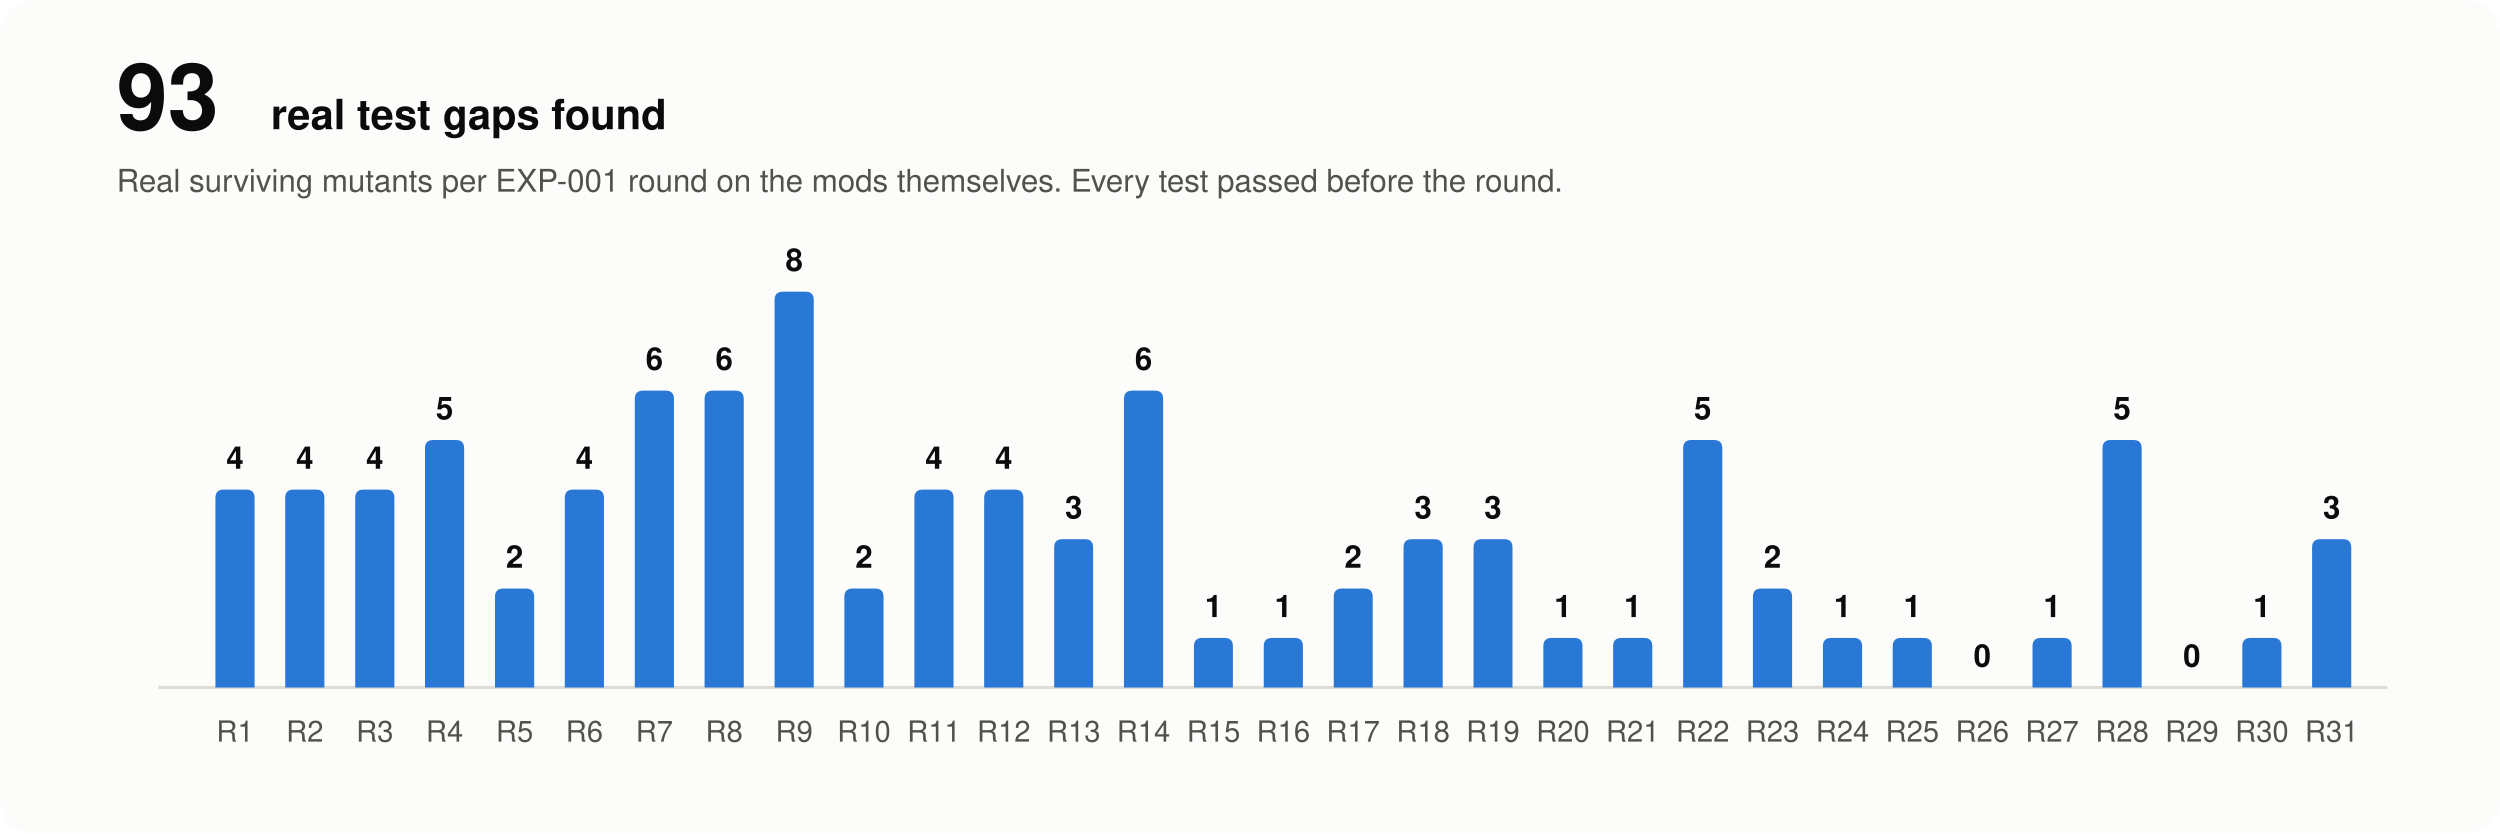
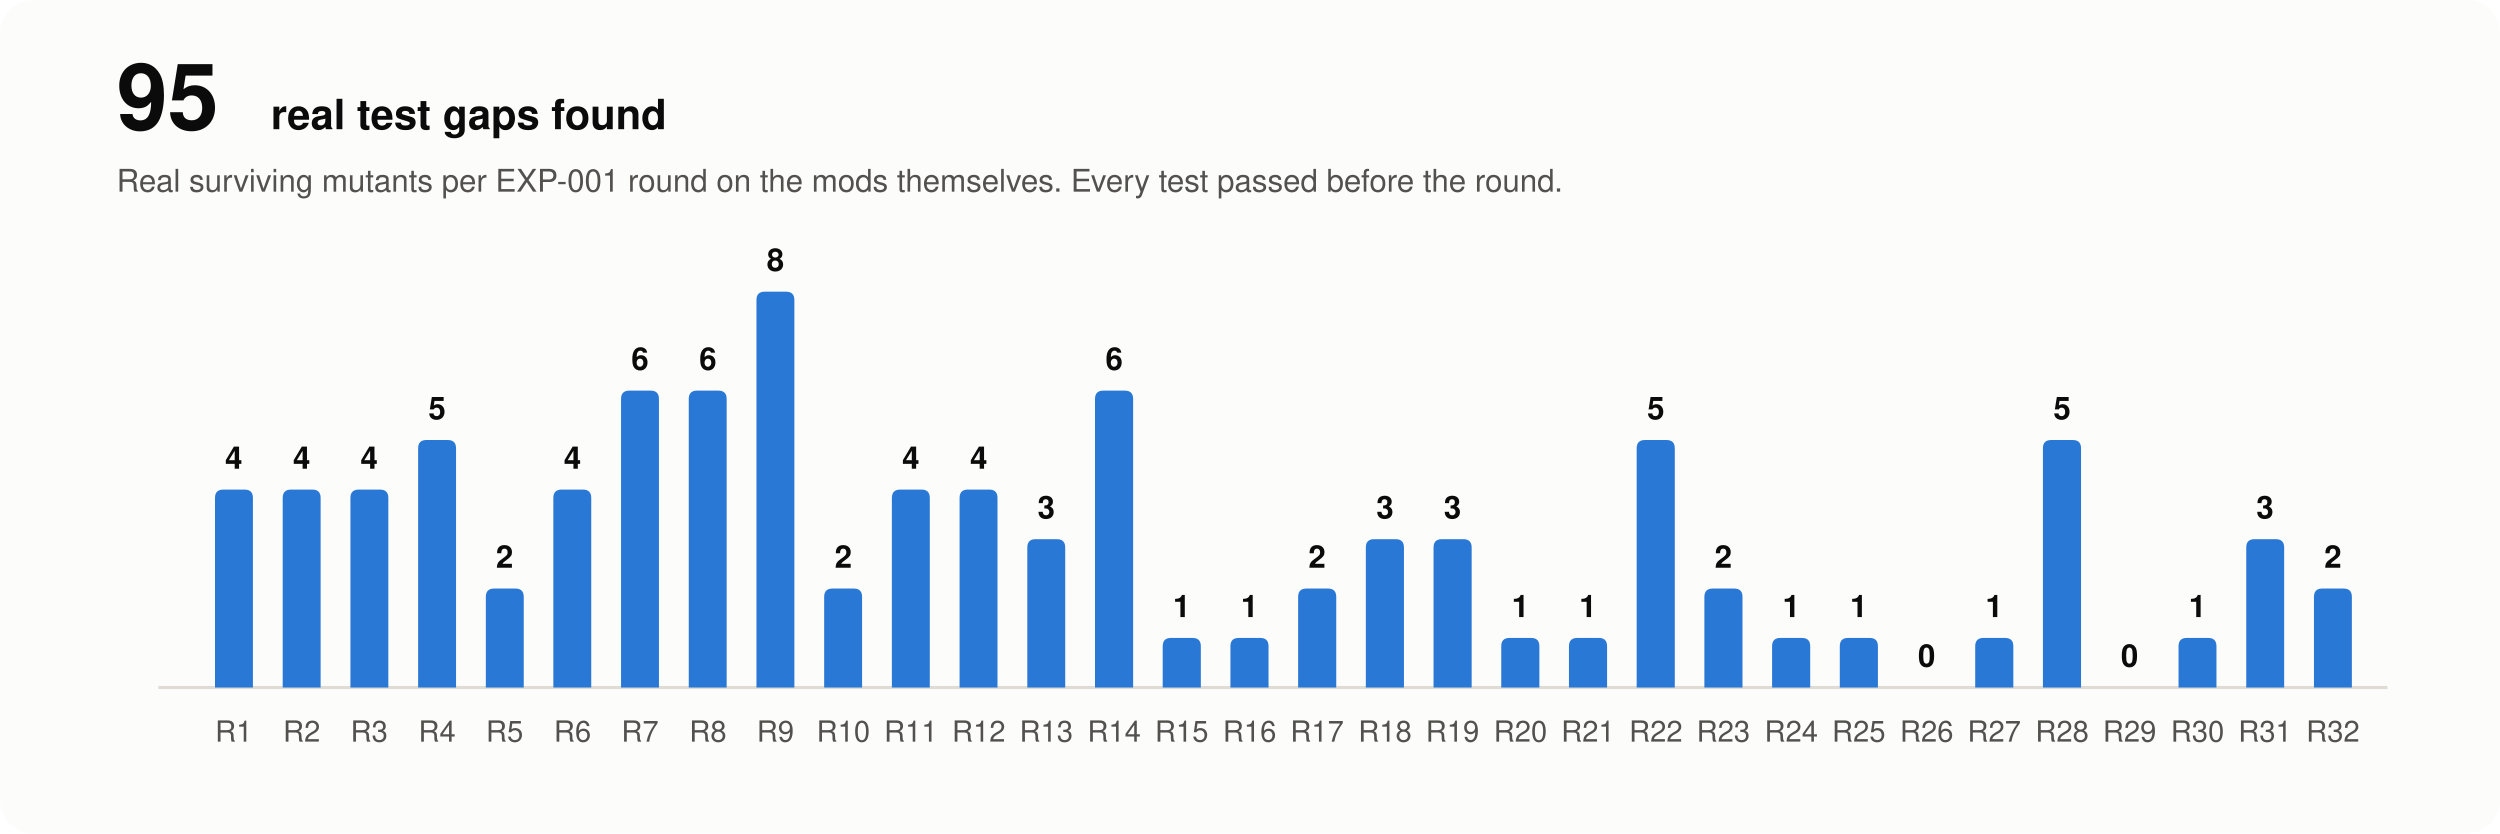
- <svg xmlns="http://www.w3.org/2000/svg" viewBox="0 0 1200 400" width="1200" height="400" role="img" aria-label="93 real test gaps found in 31 rounds" font-family="ui-sans-serif, -apple-system, 'Segoe UI', Helvetica, Arial, sans-serif">
+ <svg xmlns="http://www.w3.org/2000/svg" viewBox="0 0 1200 400" width="1200" height="400" role="img" aria-label="95 real test gaps found in 32 rounds" font-family="ui-sans-serif, -apple-system, 'Segoe UI', Helvetica, Arial, sans-serif">
  <style>
  .sup { fill: #fcfcfb; } .sup2 { fill: #f3f2ef; } .borda { stroke: #dedcd5; }
  .t1 { fill: #0b0b0b; } .t2 { fill: #52514e; } .t3 { fill: #8a887f; }
  .ac { fill: #2a78d6; } .acs { stroke: #2a78d6; } .acf { fill: #e8f1fb; }
  .ok { fill: #0f7a3d; } .okf { fill: #e3f3e8; }
  @media (prefers-color-scheme: dark) {
    .sup { fill: #1a1a19; } .sup2 { fill: #232322; } .borda { stroke: #3a3936; }
    .t1 { fill: #f0efec; } .t2 { fill: #c3c2b7; } .t3 { fill: #8f8d84; }
    .ac { fill: #3987e5; } .acs { stroke: #3987e5; } .acf { fill: #1d2c40; }
    .ok { fill: #4cc27a; } .okf { fill: #16301f; }
  }
  @media (prefers-reduced-motion: reduce) { * { animation: none !important; } }

  .barra { transform-box: fill-box; transform-origin: bottom; animation: cresce 1.1s cubic-bezier(.2,.8,.2,1); }
  @keyframes cresce { from { transform: scaleY(0); } to { transform: scaleY(1); } }
</style>
  <rect width="1200" height="400" rx="16" class="sup" />
-   <text x="56" y="62" font-size="44" font-weight="800" class="t1">93</text>
+   <text x="56" y="62" font-size="44" font-weight="800" class="t1">95</text>
  <text x="130" y="62" font-size="20" font-weight="700" class="t1">real test gaps found</text>
  <text x="56" y="92" font-size="15" class="t2">Real surviving mutants per EXP-001 round on the mods themselves. Every test passed before the round.</text>
  <line x1="76" y1="330" x2="1146" y2="330" class="borda" stroke-width="1.5" />
  <g class="barra">
-     <path d="M103.4,330 L103.4,239.0 Q103.4,235.0 107.4,235.0 L118.2,235.0 Q122.2,235.0 122.2,239.0 L122.2,330 Z" class="ac" />
+     <path d="M103.2,330 L103.2,239.0 Q103.2,235.0 107.2,235.0 L117.4,235.0 Q121.4,235.0 121.4,239.0 L121.4,330 Z" class="ac" />
  </g>
-   <text x="112.8" y="225.0" font-size="15" font-weight="700" class="t1" text-anchor="middle">4</text>
-   <text x="112.8" y="356" font-size="14" class="t2" text-anchor="middle">R1</text>
+   <text x="112.2" y="225.0" font-size="15" font-weight="700" class="t1" text-anchor="middle">4</text>
+   <text x="112.2" y="356" font-size="14" class="t2" text-anchor="middle">R1</text>
  <g class="barra">
-     <path d="M136.9,330 L136.9,239.0 Q136.9,235.0 140.9,235.0 L151.7,235.0 Q155.7,235.0 155.7,239.0 L155.7,330 Z" class="ac" />
+     <path d="M135.7,330 L135.7,239.0 Q135.7,235.0 139.7,235.0 L149.9,235.0 Q153.9,235.0 153.9,239.0 L153.9,330 Z" class="ac" />
  </g>
-   <text x="146.3" y="225.0" font-size="15" font-weight="700" class="t1" text-anchor="middle">4</text>
-   <text x="146.3" y="356" font-size="14" class="t2" text-anchor="middle">R2</text>
+   <text x="144.8" y="225.0" font-size="15" font-weight="700" class="t1" text-anchor="middle">4</text>
+   <text x="144.8" y="356" font-size="14" class="t2" text-anchor="middle">R2</text>
  <g class="barra">
-     <path d="M170.5,330 L170.5,239.0 Q170.5,235.0 174.5,235.0 L185.3,235.0 Q189.3,235.0 189.3,239.0 L189.3,330 Z" class="ac" />
+     <path d="M168.2,330 L168.2,239.0 Q168.2,235.0 172.2,235.0 L182.4,235.0 Q186.4,235.0 186.4,239.0 L186.4,330 Z" class="ac" />
  </g>
-   <text x="179.9" y="225.0" font-size="15" font-weight="700" class="t1" text-anchor="middle">4</text>
-   <text x="179.9" y="356" font-size="14" class="t2" text-anchor="middle">R3</text>
+   <text x="177.2" y="225.0" font-size="15" font-weight="700" class="t1" text-anchor="middle">4</text>
+   <text x="177.2" y="356" font-size="14" class="t2" text-anchor="middle">R3</text>
  <g class="barra">
-     <path d="M204.0,330 L204.0,215.2 Q204.0,211.2 208.0,211.2 L218.8,211.2 Q222.8,211.2 222.8,215.2 L222.8,330 Z" class="ac" />
+     <path d="M200.7,330 L200.7,215.2 Q200.7,211.2 204.7,211.2 L214.9,211.2 Q218.9,211.2 218.9,215.2 L218.9,330 Z" class="ac" />
  </g>
-   <text x="213.4" y="201.2" font-size="15" font-weight="700" class="t1" text-anchor="middle">5</text>
-   <text x="213.4" y="356" font-size="14" class="t2" text-anchor="middle">R4</text>
+   <text x="209.8" y="201.2" font-size="15" font-weight="700" class="t1" text-anchor="middle">5</text>
+   <text x="209.8" y="356" font-size="14" class="t2" text-anchor="middle">R4</text>
  <g class="barra">
-     <path d="M237.6,330 L237.6,286.5 Q237.6,282.5 241.6,282.5 L252.4,282.5 Q256.4,282.5 256.4,286.5 L256.4,330 Z" class="ac" />
+     <path d="M233.2,330 L233.2,286.5 Q233.2,282.5 237.2,282.5 L247.4,282.5 Q251.4,282.5 251.4,286.5 L251.4,330 Z" class="ac" />
  </g>
-   <text x="247.0" y="272.5" font-size="15" font-weight="700" class="t1" text-anchor="middle">2</text>
-   <text x="247.0" y="356" font-size="14" class="t2" text-anchor="middle">R5</text>
+   <text x="242.2" y="272.5" font-size="15" font-weight="700" class="t1" text-anchor="middle">2</text>
+   <text x="242.2" y="356" font-size="14" class="t2" text-anchor="middle">R5</text>
  <g class="barra">
-     <path d="M271.1,330 L271.1,239.0 Q271.1,235.0 275.1,235.0 L285.9,235.0 Q289.9,235.0 289.9,239.0 L289.9,330 Z" class="ac" />
+     <path d="M265.6,330 L265.6,239.0 Q265.6,235.0 269.6,235.0 L279.8,235.0 Q283.8,235.0 283.8,239.0 L283.8,330 Z" class="ac" />
  </g>
-   <text x="280.5" y="225.0" font-size="15" font-weight="700" class="t1" text-anchor="middle">4</text>
-   <text x="280.5" y="356" font-size="14" class="t2" text-anchor="middle">R6</text>
+   <text x="274.8" y="225.0" font-size="15" font-weight="700" class="t1" text-anchor="middle">4</text>
+   <text x="274.8" y="356" font-size="14" class="t2" text-anchor="middle">R6</text>
  <g class="barra">
-     <path d="M304.7,330 L304.7,191.5 Q304.7,187.5 308.7,187.5 L319.5,187.5 Q323.5,187.5 323.5,191.5 L323.5,330 Z" class="ac" />
+     <path d="M298.1,330 L298.1,191.5 Q298.1,187.5 302.1,187.5 L312.3,187.5 Q316.3,187.5 316.3,191.5 L316.3,330 Z" class="ac" />
  </g>
-   <text x="314.1" y="177.5" font-size="15" font-weight="700" class="t1" text-anchor="middle">6</text>
-   <text x="314.1" y="356" font-size="14" class="t2" text-anchor="middle">R7</text>
+   <text x="307.2" y="177.5" font-size="15" font-weight="700" class="t1" text-anchor="middle">6</text>
+   <text x="307.2" y="356" font-size="14" class="t2" text-anchor="middle">R7</text>
  <g class="barra">
-     <path d="M338.2,330 L338.2,191.5 Q338.2,187.5 342.2,187.5 L353.0,187.5 Q357.0,187.5 357.0,191.5 L357.0,330 Z" class="ac" />
+     <path d="M330.6,330 L330.6,191.5 Q330.6,187.5 334.6,187.5 L344.8,187.5 Q348.8,187.5 348.8,191.5 L348.8,330 Z" class="ac" />
  </g>
-   <text x="347.6" y="177.5" font-size="15" font-weight="700" class="t1" text-anchor="middle">6</text>
-   <text x="347.6" y="356" font-size="14" class="t2" text-anchor="middle">R8</text>
+   <text x="339.8" y="177.5" font-size="15" font-weight="700" class="t1" text-anchor="middle">6</text>
+   <text x="339.8" y="356" font-size="14" class="t2" text-anchor="middle">R8</text>
  <g class="barra">
-     <path d="M371.8,330 L371.8,144.0 Q371.8,140.0 375.8,140.0 L386.6,140.0 Q390.6,140.0 390.6,144.0 L390.6,330 Z" class="ac" />
+     <path d="M363.1,330 L363.1,144.0 Q363.1,140.0 367.1,140.0 L377.3,140.0 Q381.3,140.0 381.3,144.0 L381.3,330 Z" class="ac" />
  </g>
-   <text x="381.2" y="130.0" font-size="15" font-weight="700" class="t1" text-anchor="middle">8</text>
-   <text x="381.2" y="356" font-size="14" class="t2" text-anchor="middle">R9</text>
+   <text x="372.2" y="130.0" font-size="15" font-weight="700" class="t1" text-anchor="middle">8</text>
+   <text x="372.2" y="356" font-size="14" class="t2" text-anchor="middle">R9</text>
  <g class="barra">
-     <path d="M405.3,330 L405.3,286.5 Q405.3,282.5 409.3,282.5 L420.1,282.5 Q424.1,282.5 424.1,286.5 L424.1,330 Z" class="ac" />
+     <path d="M395.6,330 L395.6,286.5 Q395.6,282.5 399.6,282.5 L409.8,282.5 Q413.8,282.5 413.8,286.5 L413.8,330 Z" class="ac" />
  </g>
-   <text x="414.7" y="272.5" font-size="15" font-weight="700" class="t1" text-anchor="middle">2</text>
-   <text x="414.7" y="356" font-size="14" class="t2" text-anchor="middle">R10</text>
+   <text x="404.8" y="272.5" font-size="15" font-weight="700" class="t1" text-anchor="middle">2</text>
+   <text x="404.8" y="356" font-size="14" class="t2" text-anchor="middle">R10</text>
  <g class="barra">
-     <path d="M438.9,330 L438.9,239.0 Q438.9,235.0 442.9,235.0 L453.7,235.0 Q457.7,235.0 457.7,239.0 L457.7,330 Z" class="ac" />
+     <path d="M428.1,330 L428.1,239.0 Q428.1,235.0 432.1,235.0 L442.3,235.0 Q446.3,235.0 446.3,239.0 L446.3,330 Z" class="ac" />
  </g>
-   <text x="448.3" y="225.0" font-size="15" font-weight="700" class="t1" text-anchor="middle">4</text>
-   <text x="448.3" y="356" font-size="14" class="t2" text-anchor="middle">R11</text>
+   <text x="437.2" y="225.0" font-size="15" font-weight="700" class="t1" text-anchor="middle">4</text>
+   <text x="437.2" y="356" font-size="14" class="t2" text-anchor="middle">R11</text>
  <g class="barra">
-     <path d="M472.4,330 L472.4,239.0 Q472.4,235.0 476.4,235.0 L487.2,235.0 Q491.2,235.0 491.2,239.0 L491.2,330 Z" class="ac" />
+     <path d="M460.6,330 L460.6,239.0 Q460.6,235.0 464.6,235.0 L474.8,235.0 Q478.8,235.0 478.8,239.0 L478.8,330 Z" class="ac" />
  </g>
-   <text x="481.8" y="225.0" font-size="15" font-weight="700" class="t1" text-anchor="middle">4</text>
-   <text x="481.8" y="356" font-size="14" class="t2" text-anchor="middle">R12</text>
+   <text x="469.8" y="225.0" font-size="15" font-weight="700" class="t1" text-anchor="middle">4</text>
+   <text x="469.8" y="356" font-size="14" class="t2" text-anchor="middle">R12</text>
  <g class="barra">
-     <path d="M506.0,330 L506.0,262.8 Q506.0,258.8 510.0,258.8 L520.7,258.8 Q524.7,258.8 524.7,262.8 L524.7,330 Z" class="ac" />
+     <path d="M493.1,330 L493.1,262.8 Q493.1,258.8 497.1,258.8 L507.3,258.8 Q511.3,258.8 511.3,262.8 L511.3,330 Z" class="ac" />
  </g>
-   <text x="515.4" y="248.8" font-size="15" font-weight="700" class="t1" text-anchor="middle">3</text>
-   <text x="515.4" y="356" font-size="14" class="t2" text-anchor="middle">R13</text>
+   <text x="502.2" y="248.8" font-size="15" font-weight="700" class="t1" text-anchor="middle">3</text>
+   <text x="502.2" y="356" font-size="14" class="t2" text-anchor="middle">R13</text>
  <g class="barra">
-     <path d="M539.5,330 L539.5,191.5 Q539.5,187.5 543.5,187.5 L554.3,187.5 Q558.3,187.5 558.3,191.5 L558.3,330 Z" class="ac" />
+     <path d="M525.6,330 L525.6,191.5 Q525.6,187.5 529.6,187.5 L539.9,187.5 Q543.9,187.5 543.9,191.5 L543.9,330 Z" class="ac" />
  </g>
-   <text x="548.9" y="177.5" font-size="15" font-weight="700" class="t1" text-anchor="middle">6</text>
-   <text x="548.9" y="356" font-size="14" class="t2" text-anchor="middle">R14</text>
+   <text x="534.8" y="177.5" font-size="15" font-weight="700" class="t1" text-anchor="middle">6</text>
+   <text x="534.8" y="356" font-size="14" class="t2" text-anchor="middle">R14</text>
  <g class="barra">
-     <path d="M573.1,330 L573.1,310.2 Q573.1,306.2 577.1,306.2 L587.8,306.2 Q591.8,306.2 591.8,310.2 L591.8,330 Z" class="ac" />
+     <path d="M558.1,330 L558.1,310.2 Q558.1,306.2 562.1,306.2 L572.4,306.2 Q576.4,306.2 576.4,310.2 L576.4,330 Z" class="ac" />
  </g>
-   <text x="582.5" y="296.2" font-size="15" font-weight="700" class="t1" text-anchor="middle">1</text>
-   <text x="582.5" y="356" font-size="14" class="t2" text-anchor="middle">R15</text>
+   <text x="567.2" y="296.2" font-size="15" font-weight="700" class="t1" text-anchor="middle">1</text>
+   <text x="567.2" y="356" font-size="14" class="t2" text-anchor="middle">R15</text>
  <g class="barra">
-     <path d="M606.6,330 L606.6,310.2 Q606.6,306.2 610.6,306.2 L621.4,306.2 Q625.4,306.2 625.4,310.2 L625.4,330 Z" class="ac" />
+     <path d="M590.6,330 L590.6,310.2 Q590.6,306.2 594.6,306.2 L604.9,306.2 Q608.9,306.2 608.9,310.2 L608.9,330 Z" class="ac" />
  </g>
-   <text x="616.0" y="296.2" font-size="15" font-weight="700" class="t1" text-anchor="middle">1</text>
-   <text x="616.0" y="356" font-size="14" class="t2" text-anchor="middle">R16</text>
+   <text x="599.8" y="296.2" font-size="15" font-weight="700" class="t1" text-anchor="middle">1</text>
+   <text x="599.8" y="356" font-size="14" class="t2" text-anchor="middle">R16</text>
  <g class="barra">
-     <path d="M640.2,330 L640.2,286.5 Q640.2,282.5 644.2,282.5 L654.9,282.5 Q658.9,282.5 658.9,286.5 L658.9,330 Z" class="ac" />
+     <path d="M623.1,330 L623.1,286.5 Q623.1,282.5 627.1,282.5 L637.4,282.5 Q641.4,282.5 641.4,286.5 L641.4,330 Z" class="ac" />
  </g>
-   <text x="649.5" y="272.5" font-size="15" font-weight="700" class="t1" text-anchor="middle">2</text>
-   <text x="649.5" y="356" font-size="14" class="t2" text-anchor="middle">R17</text>
+   <text x="632.2" y="272.5" font-size="15" font-weight="700" class="t1" text-anchor="middle">2</text>
+   <text x="632.2" y="356" font-size="14" class="t2" text-anchor="middle">R17</text>
  <g class="barra">
-     <path d="M673.7,330 L673.7,262.8 Q673.7,258.8 677.7,258.8 L688.5,258.8 Q692.5,258.8 692.5,262.8 L692.5,330 Z" class="ac" />
+     <path d="M655.6,330 L655.6,262.8 Q655.6,258.8 659.6,258.8 L669.9,258.8 Q673.9,258.8 673.9,262.8 L673.9,330 Z" class="ac" />
  </g>
-   <text x="683.1" y="248.8" font-size="15" font-weight="700" class="t1" text-anchor="middle">3</text>
-   <text x="683.1" y="356" font-size="14" class="t2" text-anchor="middle">R18</text>
+   <text x="664.8" y="248.8" font-size="15" font-weight="700" class="t1" text-anchor="middle">3</text>
+   <text x="664.8" y="356" font-size="14" class="t2" text-anchor="middle">R18</text>
  <g class="barra">
-     <path d="M707.3,330 L707.3,262.8 Q707.3,258.8 711.3,258.8 L722.0,258.8 Q726.0,258.8 726.0,262.8 L726.0,330 Z" class="ac" />
+     <path d="M688.1,330 L688.1,262.8 Q688.1,258.8 692.1,258.8 L702.4,258.8 Q706.4,258.8 706.4,262.8 L706.4,330 Z" class="ac" />
  </g>
-   <text x="716.6" y="248.8" font-size="15" font-weight="700" class="t1" text-anchor="middle">3</text>
-   <text x="716.6" y="356" font-size="14" class="t2" text-anchor="middle">R19</text>
+   <text x="697.2" y="248.8" font-size="15" font-weight="700" class="t1" text-anchor="middle">3</text>
+   <text x="697.2" y="356" font-size="14" class="t2" text-anchor="middle">R19</text>
  <g class="barra">
-     <path d="M740.8,330 L740.8,310.2 Q740.8,306.2 744.8,306.2 L755.6,306.2 Q759.6,306.2 759.6,310.2 L759.6,330 Z" class="ac" />
+     <path d="M720.6,330 L720.6,310.2 Q720.6,306.2 724.6,306.2 L734.9,306.2 Q738.9,306.2 738.9,310.2 L738.9,330 Z" class="ac" />
  </g>
-   <text x="750.2" y="296.2" font-size="15" font-weight="700" class="t1" text-anchor="middle">1</text>
-   <text x="750.2" y="356" font-size="14" class="t2" text-anchor="middle">R20</text>
+   <text x="729.8" y="296.2" font-size="15" font-weight="700" class="t1" text-anchor="middle">1</text>
+   <text x="729.8" y="356" font-size="14" class="t2" text-anchor="middle">R20</text>
  <g class="barra">
-     <path d="M774.3,330 L774.3,310.2 Q774.3,306.2 778.3,306.2 L789.1,306.2 Q793.1,306.2 793.1,310.2 L793.1,330 Z" class="ac" />
+     <path d="M753.1,330 L753.1,310.2 Q753.1,306.2 757.1,306.2 L767.4,306.2 Q771.4,306.2 771.4,310.2 L771.4,330 Z" class="ac" />
  </g>
-   <text x="783.7" y="296.2" font-size="15" font-weight="700" class="t1" text-anchor="middle">1</text>
-   <text x="783.7" y="356" font-size="14" class="t2" text-anchor="middle">R21</text>
+   <text x="762.2" y="296.2" font-size="15" font-weight="700" class="t1" text-anchor="middle">1</text>
+   <text x="762.2" y="356" font-size="14" class="t2" text-anchor="middle">R21</text>
  <g class="barra">
-     <path d="M807.9,330 L807.9,215.2 Q807.9,211.2 811.9,211.2 L822.7,211.2 Q826.7,211.2 826.7,215.2 L826.7,330 Z" class="ac" />
+     <path d="M785.6,330 L785.6,215.2 Q785.6,211.2 789.6,211.2 L799.9,211.2 Q803.9,211.2 803.9,215.2 L803.9,330 Z" class="ac" />
  </g>
-   <text x="817.3" y="201.2" font-size="15" font-weight="700" class="t1" text-anchor="middle">5</text>
-   <text x="817.3" y="356" font-size="14" class="t2" text-anchor="middle">R22</text>
+   <text x="794.8" y="201.2" font-size="15" font-weight="700" class="t1" text-anchor="middle">5</text>
+   <text x="794.8" y="356" font-size="14" class="t2" text-anchor="middle">R22</text>
  <g class="barra">
-     <path d="M841.4,330 L841.4,286.5 Q841.4,282.5 845.4,282.5 L856.2,282.5 Q860.2,282.5 860.2,286.5 L860.2,330 Z" class="ac" />
+     <path d="M818.1,330 L818.1,286.5 Q818.1,282.5 822.1,282.5 L832.4,282.5 Q836.4,282.5 836.4,286.5 L836.4,330 Z" class="ac" />
  </g>
-   <text x="850.8" y="272.5" font-size="15" font-weight="700" class="t1" text-anchor="middle">2</text>
-   <text x="850.8" y="356" font-size="14" class="t2" text-anchor="middle">R23</text>
+   <text x="827.2" y="272.5" font-size="15" font-weight="700" class="t1" text-anchor="middle">2</text>
+   <text x="827.2" y="356" font-size="14" class="t2" text-anchor="middle">R23</text>
  <g class="barra">
-     <path d="M875.0,330 L875.0,310.2 Q875.0,306.2 879.0,306.2 L889.8,306.2 Q893.8,306.2 893.8,310.2 L893.8,330 Z" class="ac" />
+     <path d="M850.6,330 L850.6,310.2 Q850.6,306.2 854.6,306.2 L864.9,306.2 Q868.9,306.2 868.9,310.2 L868.9,330 Z" class="ac" />
  </g>
-   <text x="884.4" y="296.2" font-size="15" font-weight="700" class="t1" text-anchor="middle">1</text>
-   <text x="884.4" y="356" font-size="14" class="t2" text-anchor="middle">R24</text>
+   <text x="859.8" y="296.2" font-size="15" font-weight="700" class="t1" text-anchor="middle">1</text>
+   <text x="859.8" y="356" font-size="14" class="t2" text-anchor="middle">R24</text>
  <g class="barra">
-     <path d="M908.5,330 L908.5,310.2 Q908.5,306.2 912.5,306.2 L923.3,306.2 Q927.3,306.2 927.3,310.2 L927.3,330 Z" class="ac" />
+     <path d="M883.1,330 L883.1,310.2 Q883.1,306.2 887.1,306.2 L897.4,306.2 Q901.4,306.2 901.4,310.2 L901.4,330 Z" class="ac" />
  </g>
-   <text x="917.9" y="296.2" font-size="15" font-weight="700" class="t1" text-anchor="middle">1</text>
-   <text x="917.9" y="356" font-size="14" class="t2" text-anchor="middle">R25</text>
+   <text x="892.2" y="296.2" font-size="15" font-weight="700" class="t1" text-anchor="middle">1</text>
+   <text x="892.2" y="356" font-size="14" class="t2" text-anchor="middle">R25</text>
  <g class="barra">
-     <path d="M942.1,330 L942.1,330.0 Q942.1,330.0 942.1,330.0 L960.9,330.0 Q960.9,330.0 960.9,330.0 L960.9,330 Z" class="ac" />
+     <path d="M915.6,330 L915.6,330.0 Q915.6,330.0 915.6,330.0 L933.9,330.0 Q933.9,330.0 933.9,330.0 L933.9,330 Z" class="ac" />
  </g>
-   <text x="951.5" y="320.0" font-size="15" font-weight="700" class="t1" text-anchor="middle">0</text>
-   <text x="951.5" y="356" font-size="14" class="t2" text-anchor="middle">R26</text>
+   <text x="924.8" y="320.0" font-size="15" font-weight="700" class="t1" text-anchor="middle">0</text>
+   <text x="924.8" y="356" font-size="14" class="t2" text-anchor="middle">R26</text>
  <g class="barra">
-     <path d="M975.6,330 L975.6,310.2 Q975.6,306.2 979.6,306.2 L990.4,306.2 Q994.4,306.2 994.4,310.2 L994.4,330 Z" class="ac" />
+     <path d="M948.1,330 L948.1,310.2 Q948.1,306.2 952.1,306.2 L962.4,306.2 Q966.4,306.2 966.4,310.2 L966.4,330 Z" class="ac" />
  </g>
-   <text x="985.0" y="296.2" font-size="15" font-weight="700" class="t1" text-anchor="middle">1</text>
-   <text x="985.0" y="356" font-size="14" class="t2" text-anchor="middle">R27</text>
+   <text x="957.2" y="296.2" font-size="15" font-weight="700" class="t1" text-anchor="middle">1</text>
+   <text x="957.2" y="356" font-size="14" class="t2" text-anchor="middle">R27</text>
  <g class="barra">
-     <path d="M1009.2,330 L1009.2,215.2 Q1009.2,211.2 1013.2,211.2 L1024.0,211.2 Q1028.0,211.2 1028.0,215.2 L1028.0,330 Z" class="ac" />
+     <path d="M980.6,330 L980.6,215.2 Q980.6,211.2 984.6,211.2 L994.9,211.2 Q998.9,211.2 998.9,215.2 L998.9,330 Z" class="ac" />
  </g>
-   <text x="1018.6" y="201.2" font-size="15" font-weight="700" class="t1" text-anchor="middle">5</text>
-   <text x="1018.6" y="356" font-size="14" class="t2" text-anchor="middle">R28</text>
+   <text x="989.8" y="201.2" font-size="15" font-weight="700" class="t1" text-anchor="middle">5</text>
+   <text x="989.8" y="356" font-size="14" class="t2" text-anchor="middle">R28</text>
  <g class="barra">
-     <path d="M1042.7,330 L1042.7,330.0 Q1042.7,330.0 1042.7,330.0 L1061.5,330.0 Q1061.5,330.0 1061.5,330.0 L1061.5,330 Z" class="ac" />
+     <path d="M1013.1,330 L1013.1,330.0 Q1013.1,330.0 1013.1,330.0 L1031.3,330.0 Q1031.3,330.0 1031.3,330.0 L1031.3,330 Z" class="ac" />
  </g>
-   <text x="1052.1" y="320.0" font-size="15" font-weight="700" class="t1" text-anchor="middle">0</text>
-   <text x="1052.1" y="356" font-size="14" class="t2" text-anchor="middle">R29</text>
+   <text x="1022.2" y="320.0" font-size="15" font-weight="700" class="t1" text-anchor="middle">0</text>
+   <text x="1022.2" y="356" font-size="14" class="t2" text-anchor="middle">R29</text>
  <g class="barra">
-     <path d="M1076.3,330 L1076.3,310.2 Q1076.3,306.2 1080.3,306.2 L1091.1,306.2 Q1095.1,306.2 1095.1,310.2 L1095.1,330 Z" class="ac" />
+     <path d="M1045.7,330 L1045.7,310.2 Q1045.7,306.2 1049.7,306.2 L1059.9,306.2 Q1063.9,306.2 1063.9,310.2 L1063.9,330 Z" class="ac" />
  </g>
-   <text x="1085.7" y="296.2" font-size="15" font-weight="700" class="t1" text-anchor="middle">1</text>
-   <text x="1085.7" y="356" font-size="14" class="t2" text-anchor="middle">R30</text>
+   <text x="1054.8" y="296.2" font-size="15" font-weight="700" class="t1" text-anchor="middle">1</text>
+   <text x="1054.8" y="356" font-size="14" class="t2" text-anchor="middle">R30</text>
  <g class="barra">
-     <path d="M1109.8,330 L1109.8,262.8 Q1109.8,258.8 1113.8,258.8 L1124.6,258.8 Q1128.6,258.8 1128.6,262.8 L1128.6,330 Z" class="ac" />
+     <path d="M1078.2,330 L1078.2,262.8 Q1078.2,258.8 1082.2,258.8 L1092.4,258.8 Q1096.4,258.8 1096.4,262.8 L1096.4,330 Z" class="ac" />
  </g>
-   <text x="1119.2" y="248.8" font-size="15" font-weight="700" class="t1" text-anchor="middle">3</text>
-   <text x="1119.2" y="356" font-size="14" class="t2" text-anchor="middle">R31</text>
+   <text x="1087.2" y="248.8" font-size="15" font-weight="700" class="t1" text-anchor="middle">3</text>
+   <text x="1087.2" y="356" font-size="14" class="t2" text-anchor="middle">R31</text>
+   <g class="barra">
+     <path d="M1110.7,330 L1110.7,286.5 Q1110.7,282.5 1114.7,282.5 L1124.9,282.5 Q1128.9,282.5 1128.9,286.5 L1128.9,330 Z" class="ac" />
+   </g>
+   <text x="1119.8" y="272.5" font-size="15" font-weight="700" class="t1" text-anchor="middle">2</text>
+   <text x="1119.8" y="356" font-size="14" class="t2" text-anchor="middle">R32</text>
</svg>
